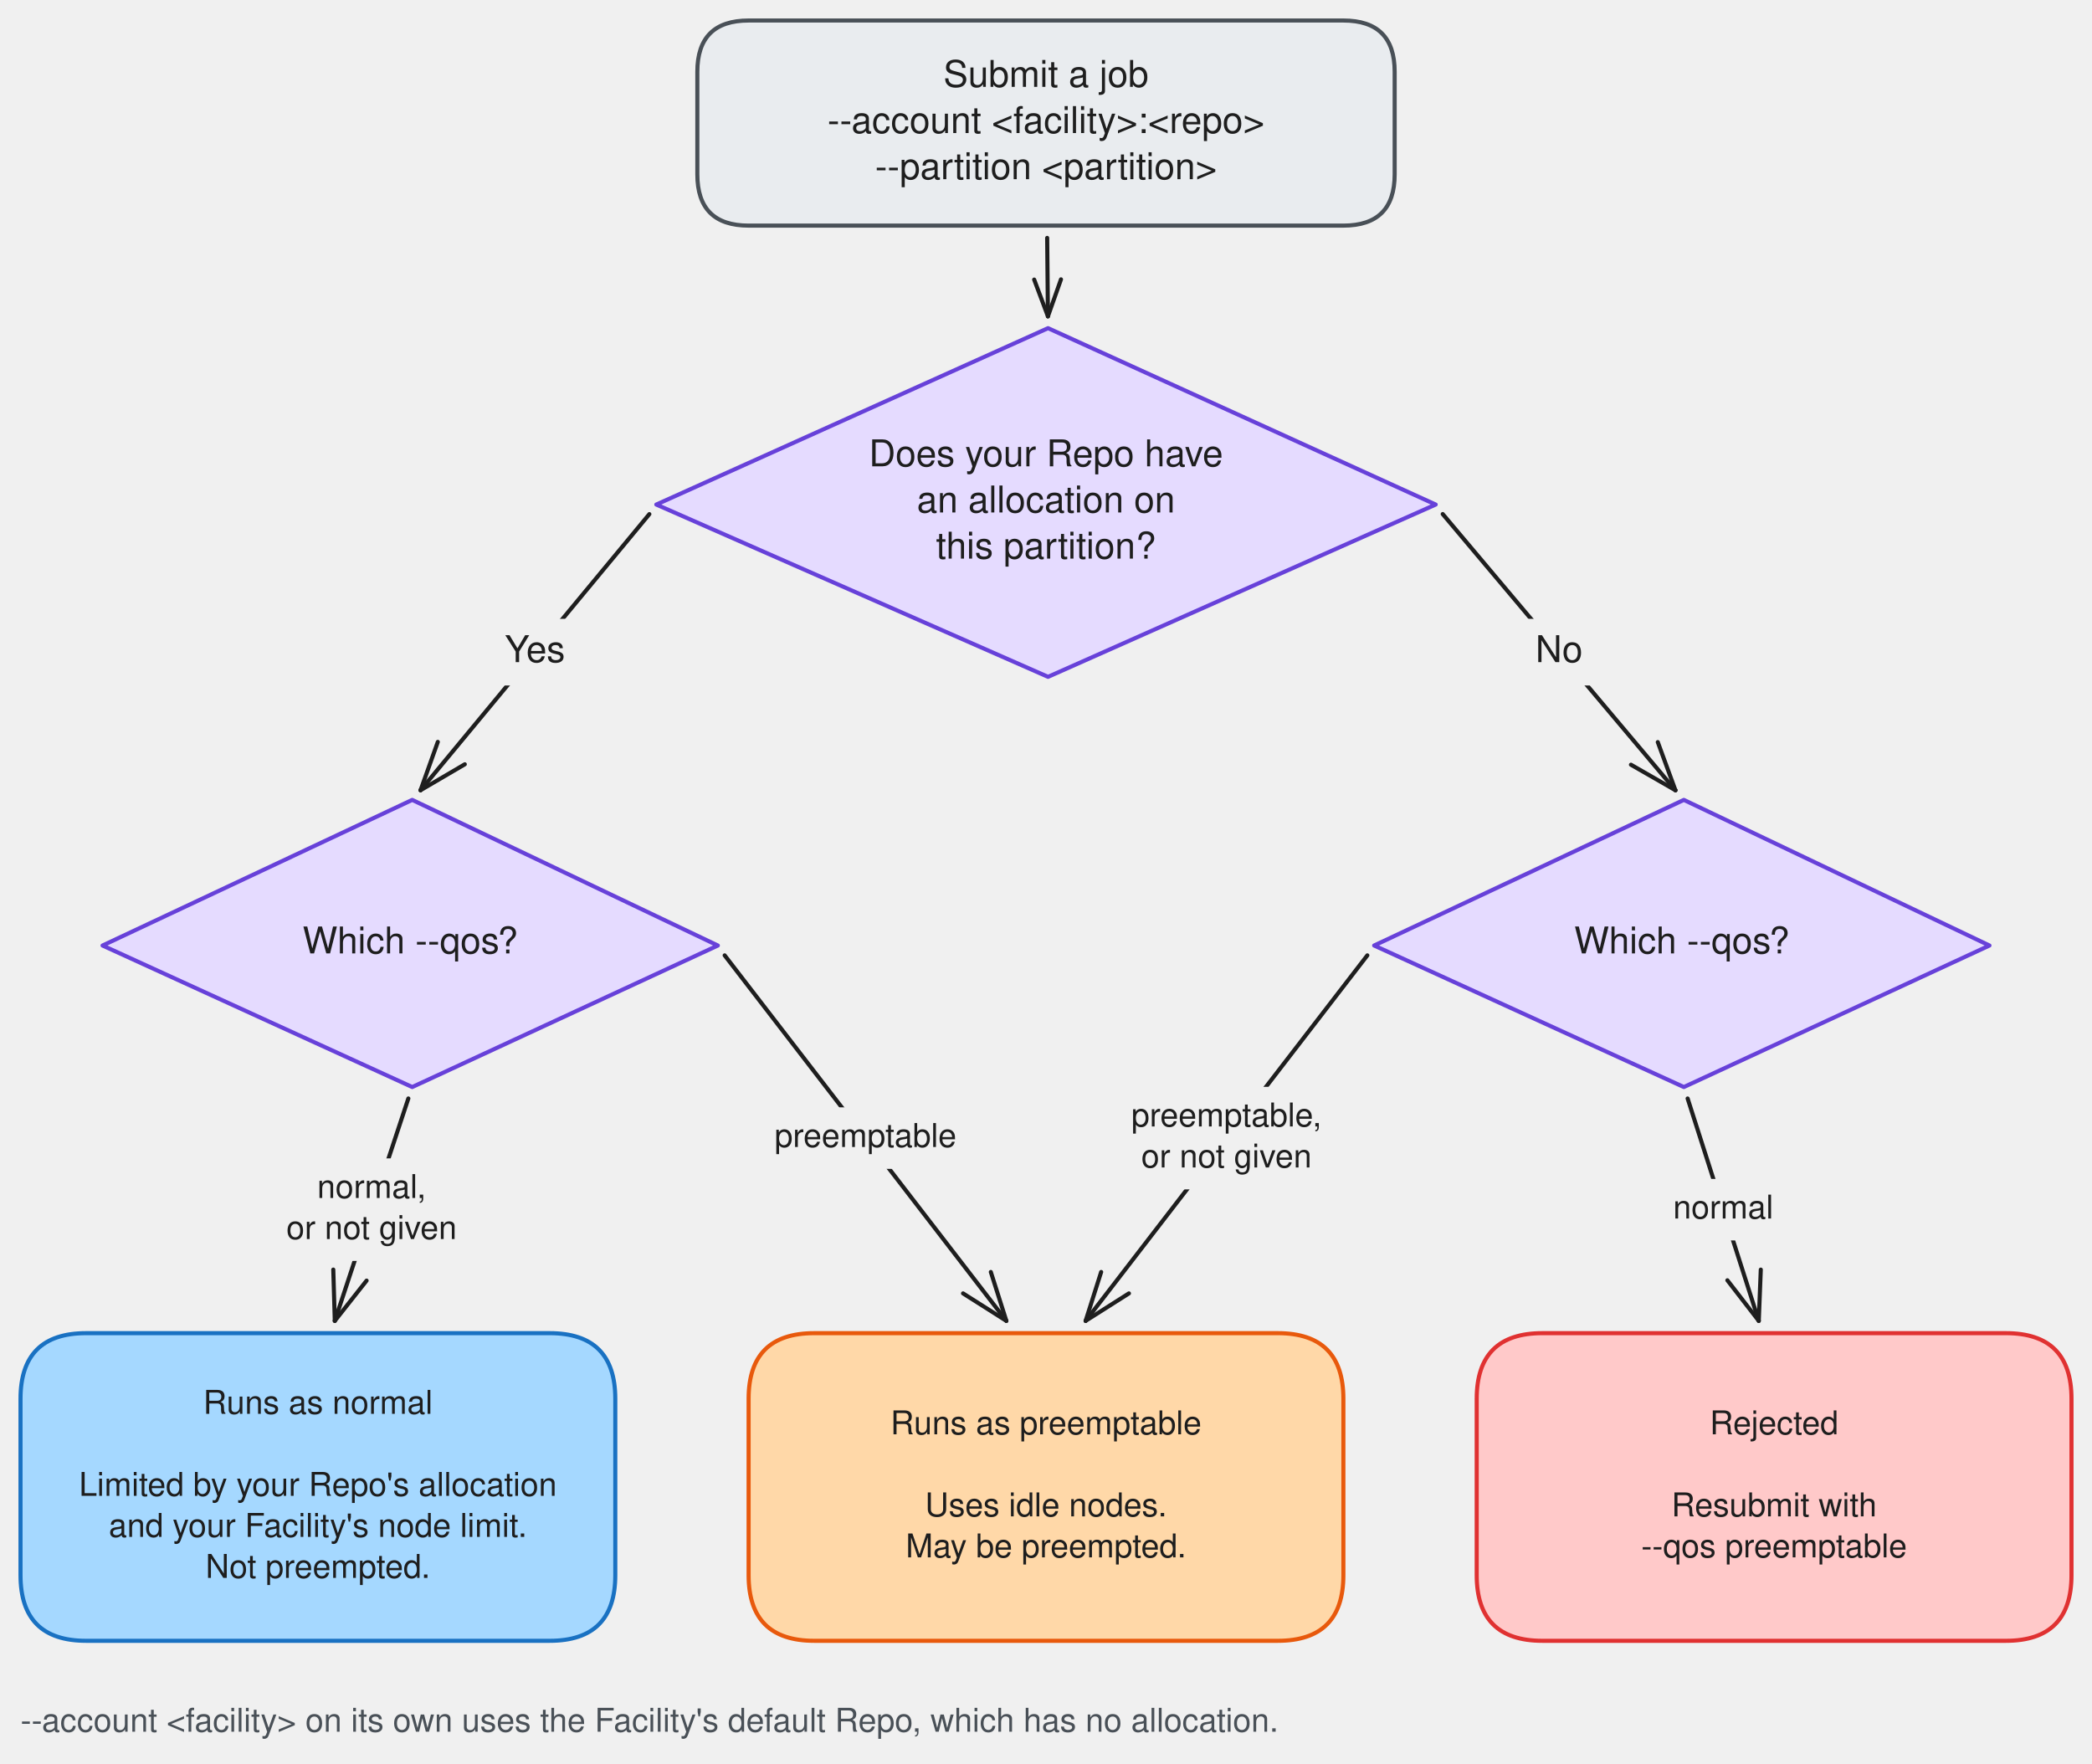
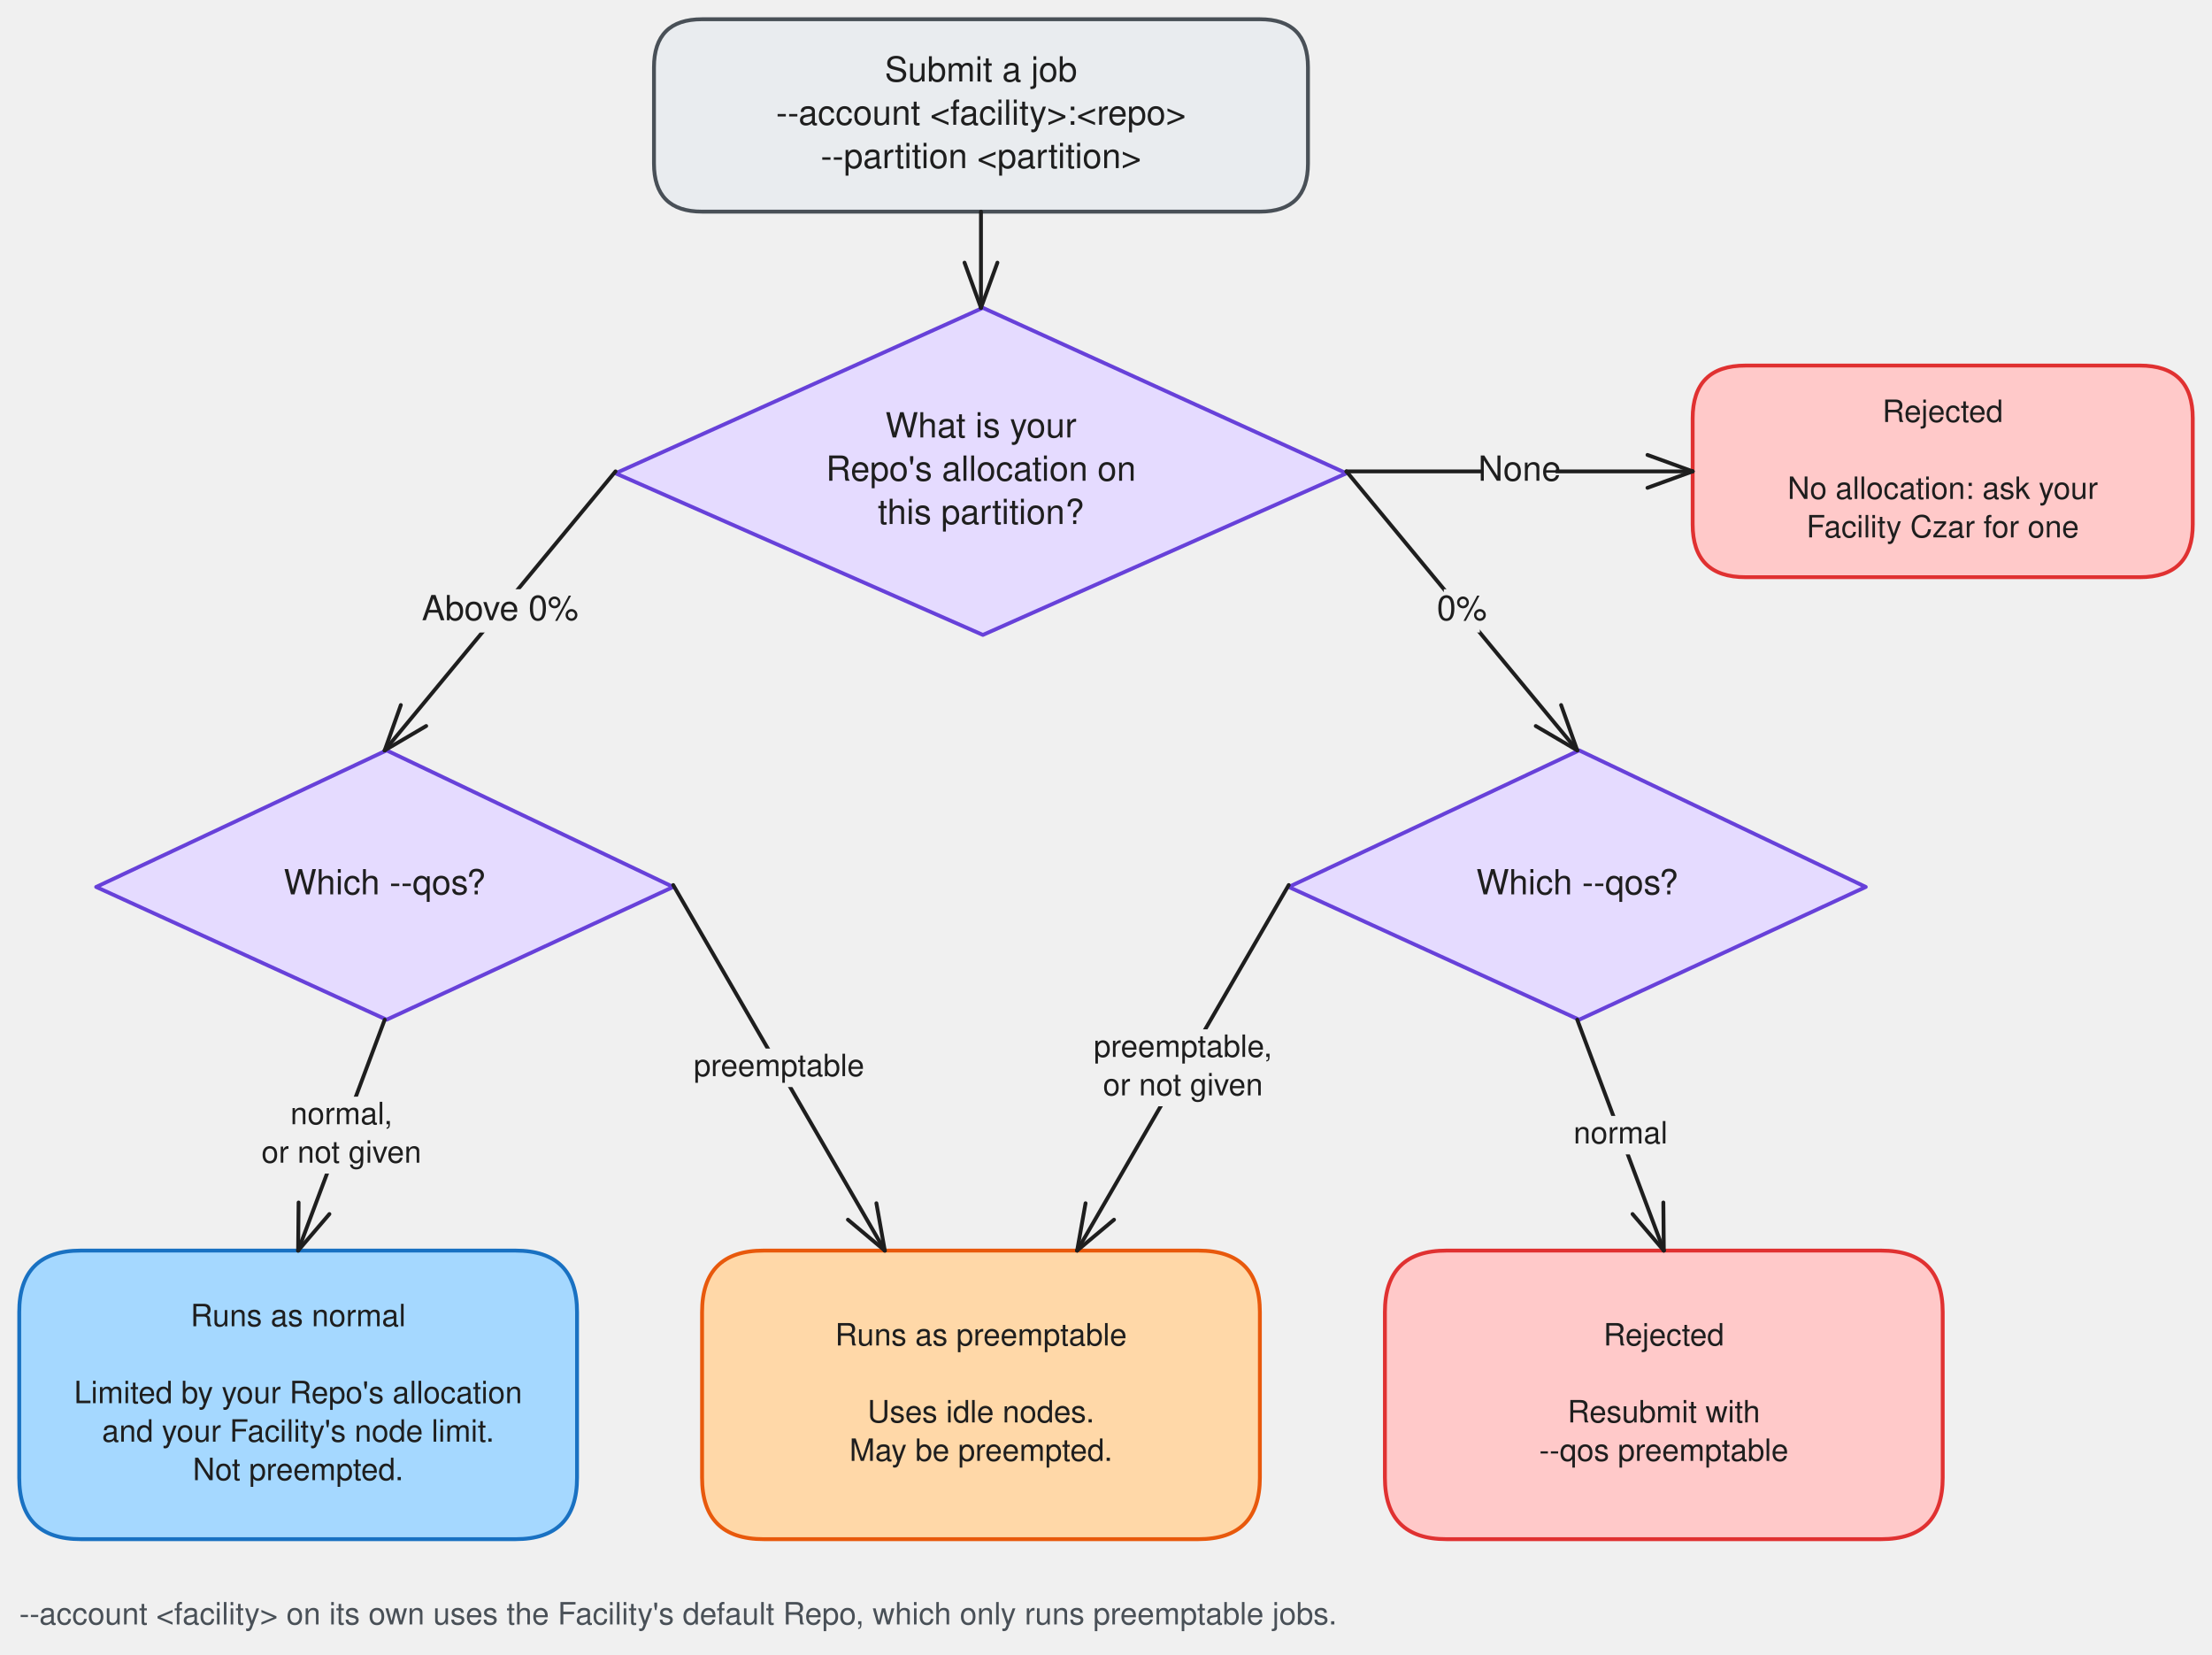
- <svg xmlns="http://www.w3.org/2000/svg" version="1.1" viewBox="0 0 1020 860" width="1020" height="860" class="excalidraw-svg">
+ <svg xmlns="http://www.w3.org/2000/svg" version="1.1" viewBox="0 0 1150 860" width="2300" height="1720">
  <defs>
    <style class="style-fonts">
      </style>
  </defs>
  <g stroke-linecap="round" transform="translate(340 10) rotate(0 170 50)">
    <path d="M25 0 C115.3 0, 205.59 0, 315 0 C331.67 0, 340 8.33, 340 25 C340 40.2, 340 55.4, 340 75 C340 91.67, 331.67 100, 315 100 C254.02 100, 193.04 100, 25 100 C8.33 100, 0 91.67, 0 75 C0 61.81, 0 48.61, 0 25 C0 8.33, 8.33 0, 25 0" stroke="none" stroke-width="0" fill="#e9ecef" />
    <path d="M25 0 C90.23 0, 155.46 0, 315 0 M25 0 C97.55 0, 170.1 0, 315 0 M315 0 C331.67 0, 340 8.33, 340 25 M315 0 C331.67 0, 340 8.33, 340 25 M340 25 C340 36.61, 340 48.22, 340 75 M340 25 C340 39.64, 340 54.27, 340 75 M340 75 C340 91.67, 331.67 100, 315 100 M340 75 C340 91.67, 331.67 100, 315 100 M315 100 C222.32 100, 129.64 100, 25 100 M315 100 C236.77 100, 158.54 100, 25 100 M25 100 C8.33 100, 0 91.67, 0 75 M25 100 C8.33 100, 0 91.67, 0 75 M0 75 C0 62.97, 0 50.94, 0 25 M0 75 C0 61.42, 0 47.84, 0 25 M0 25 C0 8.33, 8.33 0, 25 0 M0 25 C0 8.33, 8.33 0, 25 0" stroke="#495057" stroke-width="2" fill="none" />
  </g>
-   <g transform="translate(403.4414 26.25) rotate(0 106.5586 33.75)">
-     <text x="106.559" y="16.11" font-family="Helvetica, sans-serif, Segoe UI Emoji" font-size="18px" fill="#1e1e1e" text-anchor="middle" style="white-space: pre;" direction="ltr" dominant-baseline="alphabetic">Submit a job</text>
-     <text x="106.559" y="38.61" font-family="Helvetica, sans-serif, Segoe UI Emoji" font-size="18px" fill="#1e1e1e" text-anchor="middle" style="white-space: pre;" direction="ltr" dominant-baseline="alphabetic">--account &lt;facility&gt;:&lt;repo&gt;</text>
-     <text x="106.559" y="61.11" font-family="Helvetica, sans-serif, Segoe UI Emoji" font-size="18px" fill="#1e1e1e" text-anchor="middle" style="white-space: pre;" direction="ltr" dominant-baseline="alphabetic">--partition &lt;partition&gt;</text>
+   <g transform="translate(383.64 26.25) rotate(0 126.36 33.75)">
+     <text x="126.36" y="16.11" font-family="Helvetica, Segoe UI Emoji" font-size="18px" fill="#1e1e1e" text-anchor="middle" style="white-space: pre;" direction="ltr" dominant-baseline="alphabetic">Submit a job</text>
+     <text x="126.36" y="38.61" font-family="Helvetica, Segoe UI Emoji" font-size="18px" fill="#1e1e1e" text-anchor="middle" style="white-space: pre;" direction="ltr" dominant-baseline="alphabetic">--account &lt;facility&gt;:&lt;repo&gt;</text>
+     <text x="126.36" y="61.11" font-family="Helvetica, Segoe UI Emoji" font-size="18px" fill="#1e1e1e" text-anchor="middle" style="white-space: pre;" direction="ltr" dominant-baseline="alphabetic">--partition &lt;partition&gt;</text>
  </g>
  <g stroke-linecap="round" transform="translate(320 160) rotate(0 190 85)">
    <path d="M191 0 L380 86 L191 170 L0 86" stroke="none" stroke-width="0" fill="#e5dbff" fill-rule="evenodd" />
    <path d="M191 0 C236.8 20.84, 282.6 41.68, 380 86 M191 0 C244.23 24.22, 297.46 48.44, 380 86 M380 86 C339.98 103.79, 299.97 121.57, 191 170 M380 86 C309.28 117.43, 238.57 148.86, 191 170 M191 170 C138.22 146.79, 85.44 123.58, 0 86 M191 170 C120.67 139.07, 50.33 108.14, 0 86 M0 86 C44.11 66.14, 88.22 46.28, 191 0 M0 86 C76.08 51.75, 152.15 17.49, 191 0" stroke="#6741d9" stroke-width="2" fill="none" />
  </g>
-   <g transform="translate(422.9487 211.25) rotate(0 87.05127 33.75)">
-     <text x="87.051" y="16.11" font-family="Helvetica, sans-serif, Segoe UI Emoji" font-size="18px" fill="#1e1e1e" text-anchor="middle" style="white-space: pre;" direction="ltr" dominant-baseline="alphabetic">Does your Repo have</text>
-     <text x="87.051" y="38.61" font-family="Helvetica, sans-serif, Segoe UI Emoji" font-size="18px" fill="#1e1e1e" text-anchor="middle" style="white-space: pre;" direction="ltr" dominant-baseline="alphabetic">an allocation on</text>
-     <text x="87.051" y="61.11" font-family="Helvetica, sans-serif, Segoe UI Emoji" font-size="18px" fill="#1e1e1e" text-anchor="middle" style="white-space: pre;" direction="ltr" dominant-baseline="alphabetic">this partition?</text>
+   <g transform="translate(416.4 211.25) rotate(0 93.6 33.75)">
+     <text x="93.6" y="16.11" font-family="Helvetica, Segoe UI Emoji" font-size="18px" fill="#1e1e1e" text-anchor="middle" style="white-space: pre;" direction="ltr" dominant-baseline="alphabetic">What is your</text>
+     <text x="93.6" y="38.61" font-family="Helvetica, Segoe UI Emoji" font-size="18px" fill="#1e1e1e" text-anchor="middle" style="white-space: pre;" direction="ltr" dominant-baseline="alphabetic">Repo's allocation on</text>
+     <text x="93.6" y="61.11" font-family="Helvetica, Segoe UI Emoji" font-size="18px" fill="#1e1e1e" text-anchor="middle" style="white-space: pre;" direction="ltr" dominant-baseline="alphabetic">this partition?</text>
  </g>
  <g stroke-linecap="round">
-     <g transform="translate(510.5738 116) rotate(0 0.1842118 19.10761)">
-       <path d="M0 0 C0.09 8.99, 0.17 17.99, 0.37 38.22 M0 0 C0.12 12.73, 0.25 25.46, 0.37 38.22" stroke="#1e1e1e" stroke-width="2" fill="none" />
-     </g>
-     <g transform="translate(510.5738 116) rotate(0 0.1842118 19.10761)">
-       <path d="M-6.34 20.32 C-4.76 24.53, -3.18 28.75, 0.37 38.22 M-6.34 20.32 C-4.11 26.28, -1.87 32.24, 0.37 38.22" stroke="#1e1e1e" stroke-width="2" fill="none" />
-     </g>
-     <g transform="translate(510.5738 116) rotate(0 0.1842118 19.10761)">
-       <path d="M6.73 20.2 C5.23 24.44, 3.74 28.68, 0.37 38.22 M6.73 20.2 C4.61 26.2, 2.49 32.2, 0.37 38.22" stroke="#1e1e1e" stroke-width="2" fill="none" />
+     <g transform="translate(510 110) rotate(0 0 25)">
+       <path d="M0 0 C0 11.77, 0 23.54, 0 50 M0 0 C0 16.65, 0 33.31, 0 50" stroke="#1e1e1e" stroke-width="2" fill="none" />
+     </g>
+     <g transform="translate(510 110) rotate(0 0 25)">
+       <path d="M-8.55 26.51 C-6.54 32.04, -4.53 37.57, 0 50 M-8.55 26.51 C-5.7 34.33, -2.85 42.16, 0 50" stroke="#1e1e1e" stroke-width="2" fill="none" />
+     </g>
+     <g transform="translate(510 110) rotate(0 0 25)">
+       <path d="M8.55 26.51 C6.54 32.04, 4.53 37.57, 0 50 M8.55 26.51 C5.7 34.33, 2.85 42.16, 0 50" stroke="#1e1e1e" stroke-width="2" fill="none" />
    </g>
  </g>
  <mask />
  <g stroke-linecap="round" transform="translate(50 390) rotate(0 150 70)">
    <path d="M151 0 L300 71 L151 140 L0 71" stroke="none" stroke-width="0" fill="#e5dbff" fill-rule="evenodd" />
    <path d="M151 0 C201.17 23.9, 251.33 47.81, 300 71 M151 0 C184.14 15.79, 217.29 31.59, 300 71 M300 71 C241.46 98.11, 182.91 125.22, 151 140 M300 71 C264.86 87.27, 229.71 103.55, 151 140 M151 140 C101.99 117.6, 52.98 95.21, 0 71 M151 140 C92.29 113.17, 33.59 86.35, 0 71 M0 71 C40.44 51.98, 80.89 32.97, 151 0 M0 71 C56.64 44.37, 113.28 17.74, 151 0" stroke="#6741d9" stroke-width="2" fill="none" />
  </g>
-   <g transform="translate(146.9844 448.75) rotate(0 53.01562 11.25)">
-     <text x="53.016" y="16.11" font-family="Helvetica, sans-serif, Segoe UI Emoji" font-size="18px" fill="#1e1e1e" text-anchor="middle" style="white-space: pre;" direction="ltr" dominant-baseline="alphabetic">Which --qos?</text>
+   <g transform="translate(143.84 448.75) rotate(0 56.16 11.25)">
+     <text x="56.16" y="16.11" font-family="Helvetica, Segoe UI Emoji" font-size="18px" fill="#1e1e1e" text-anchor="middle" style="white-space: pre;" direction="ltr" dominant-baseline="alphabetic">Which --qos?</text>
  </g>
  <g stroke-linecap="round" transform="translate(670 390) rotate(0 150 70)">
    <path d="M151 0 L300 71 L151 140 L0 71" stroke="none" stroke-width="0" fill="#e5dbff" fill-rule="evenodd" />
    <path d="M151 0 C205.7 26.07, 260.4 52.13, 300 71 M151 0 C200.12 23.41, 249.24 46.81, 300 71 M300 71 C260.34 89.37, 220.68 107.73, 151 140 M300 71 C251.54 93.44, 203.09 115.88, 151 140 M151 140 C102.15 117.68, 53.3 95.35, 0 71 M151 140 C106.33 119.59, 61.66 99.18, 0 71 M0 71 C52.74 46.2, 105.49 21.4, 151 0 M0 71 C41.22 51.62, 82.45 32.23, 151 0" stroke="#6741d9" stroke-width="2" fill="none" />
  </g>
-   <g transform="translate(766.9844 448.75) rotate(0 53.01562 11.25)">
-     <text x="53.016" y="16.11" font-family="Helvetica, sans-serif, Segoe UI Emoji" font-size="18px" fill="#1e1e1e" text-anchor="middle" style="white-space: pre;" direction="ltr" dominant-baseline="alphabetic">Which --qos?</text>
+   <g transform="translate(763.84 448.75) rotate(0 56.16 11.25)">
+     <text x="56.16" y="16.11" font-family="Helvetica, Segoe UI Emoji" font-size="18px" fill="#1e1e1e" text-anchor="middle" style="white-space: pre;" direction="ltr" dominant-baseline="alphabetic">Which --qos?</text>
  </g>
  <g mask="url(#mask-e10)" stroke-linecap="round">
-     <g transform="translate(316.6033 250.6693) rotate(0 -55.77429 67.30352)">
-       <path d="M0 0 C-34.35 41.45, -68.69 82.89, -111.55 134.61 M0 0 C-35.41 42.73, -70.83 85.47, -111.55 134.61" stroke="#1e1e1e" stroke-width="2" fill="none" />
-     </g>
-     <g transform="translate(316.6033 250.6693) rotate(0 -55.77429 67.30352)">
-       <path d="M-103.14 111.06 C-105.73 118.31, -108.32 125.56, -111.55 134.61 M-103.14 111.06 C-105.81 118.54, -108.48 126.01, -111.55 134.61" stroke="#1e1e1e" stroke-width="2" fill="none" />
-     </g>
-     <g transform="translate(316.6033 250.6693) rotate(0 -55.77429 67.30352)">
-       <path d="M-89.98 121.97 C-96.62 125.86, -103.26 129.75, -111.55 134.61 M-89.98 121.97 C-96.82 125.98, -103.67 130, -111.55 134.61" stroke="#1e1e1e" stroke-width="2" fill="none" />
-     </g>
-   </g>
-   <mask id="mask-e10" maskUnits="userSpaceOnUse" x="0" y="0" width="528.152" height="485.276">
-     <rect x="0" y="0" fill="#fff" width="528.152" height="485.276" />
-     <rect x="241.147" y="301.723" fill="#000" width="39.364" height="32.5" opacity="1" />
-   </mask>
-   <g transform="translate(246.1469 306.7228) rotate(0 14.68213 11.25)">
-     <text x="14.682" y="16.11" font-family="Helvetica, sans-serif, Segoe UI Emoji" font-size="18px" fill="#1e1e1e" text-anchor="middle" style="white-space: pre;" direction="ltr" dominant-baseline="alphabetic">Yes</text>
+     <g transform="translate(320 245) rotate(0 -60 72.5)">
+       <path d="M0 0 C-36.95 44.65, -73.9 89.3, -120 145 M0 0 C-38.1 46.03, -76.19 92.07, -120 145" stroke="#1e1e1e" stroke-width="2" fill="none" />
+     </g>
+     <g transform="translate(320 245) rotate(0 -60 72.5)">
+       <path d="M-111.61 121.45 C-114.19 128.7, -116.78 135.95, -120 145 M-111.61 121.45 C-114.27 128.93, -116.94 136.4, -120 145" stroke="#1e1e1e" stroke-width="2" fill="none" />
+     </g>
+     <g transform="translate(320 245) rotate(0 -60 72.5)">
+       <path d="M-98.43 132.35 C-105.08 136.25, -111.72 140.14, -120 145 M-98.43 132.35 C-105.28 136.37, -112.13 140.38, -120 145" stroke="#1e1e1e" stroke-width="2" fill="none" />
+     </g>
+   </g>
+   <mask id="mask-e10">
+     <rect x="0" y="0" fill="#fff" width="540" height="490" />
+     <rect x="222.56" y="306.25" fill="#000" width="74.88" height="22.5" opacity="1" />
+   </mask>
+   <g transform="translate(222.56 306.25) rotate(0 37.44 11.25)">
+     <text x="37.44" y="16.11" font-family="Helvetica, Segoe UI Emoji" font-size="18px" fill="#1e1e1e" text-anchor="middle" style="white-space: pre;" direction="ltr" dominant-baseline="alphabetic">Above 0%</text>
  </g>
  <g mask="url(#mask-e12)" stroke-linecap="round">
-     <g transform="translate(703.4322 250.6378) rotate(0 56.72979 67.33189)">
-       <path d="M0 0 C23.59 27.99, 47.17 55.99, 113.46 134.66 M0 0 C43.82 52.01, 87.64 104.02, 113.46 134.66" stroke="#1e1e1e" stroke-width="2" fill="none" />
-     </g>
-     <g transform="translate(703.4322 250.6378) rotate(0 56.72979 67.33189)">
-       <path d="M91.78 122.21 C96.29 124.8, 100.8 127.39, 113.46 134.66 M91.78 122.21 C100.16 127.02, 108.53 131.83, 113.46 134.66" stroke="#1e1e1e" stroke-width="2" fill="none" />
-     </g>
-     <g transform="translate(703.4322 250.6378) rotate(0 56.72979 67.33189)">
-       <path d="M104.86 111.19 C106.65 116.07, 108.44 120.95, 113.46 134.66 M104.86 111.19 C108.18 120.25, 111.5 129.32, 113.46 134.66" stroke="#1e1e1e" stroke-width="2" fill="none" />
-     </g>
-   </g>
-   <mask id="mask-e12" maskUnits="userSpaceOnUse" x="0" y="0" width="916.892" height="485.302">
-     <rect x="0" y="0" fill="#fff" width="916.892" height="485.302" />
-     <rect x="743.657" y="301.72" fill="#000" width="33.01" height="32.5" opacity="1" />
-   </mask>
-   <g transform="translate(748.6571 306.7196) rotate(0 11.50488 11.25)">
-     <text x="11.505" y="16.11" font-family="Helvetica, sans-serif, Segoe UI Emoji" font-size="18px" fill="#1e1e1e" text-anchor="middle" style="white-space: pre;" direction="ltr" dominant-baseline="alphabetic">No</text>
+     <g transform="translate(700 245) rotate(0 60 72.5)">
+       <path d="M0 0 C24.95 30.14, 49.89 60.28, 120 145 M0 0 C46.34 56, 92.69 112, 120 145" stroke="#1e1e1e" stroke-width="2" fill="none" />
+     </g>
+     <g transform="translate(700 245) rotate(0 60 72.5)">
+       <path d="M98.43 132.35 C102.92 134.98, 107.4 137.61, 120 145 M98.43 132.35 C106.76 137.24, 115.09 142.12, 120 145" stroke="#1e1e1e" stroke-width="2" fill="none" />
+     </g>
+     <g transform="translate(700 245) rotate(0 60 72.5)">
+       <path d="M111.61 121.45 C113.35 126.35, 115.1 131.24, 120 145 M111.61 121.45 C114.85 130.55, 118.09 139.64, 120 145" stroke="#1e1e1e" stroke-width="2" fill="none" />
+     </g>
+   </g>
+   <mask id="mask-e12">
+     <rect x="0" y="0" fill="#fff" width="920" height="490" />
+     <rect x="750.64" y="306.25" fill="#000" width="18.72" height="22.5" opacity="1" />
+   </mask>
+   <g transform="translate(750.64 306.25) rotate(0 9.36 11.25)">
+     <text x="9.36" y="16.11" font-family="Helvetica, Segoe UI Emoji" font-size="18px" fill="#1e1e1e" text-anchor="middle" style="white-space: pre;" direction="ltr" dominant-baseline="alphabetic">0%</text>
+   </g>
+   <g stroke-linecap="round" transform="translate(880 190) rotate(0 130 55)">
+     <path d="M27.5 0 C78.63 0, 129.76 0, 232.5 0 C250.83 0, 260 9.17, 260 27.5 C260 41.26, 260 55.02, 260 82.5 C260 100.83, 250.83 110, 232.5 110 C167.11 110, 101.72 110, 27.5 110 C9.17 110, 0 100.83, 0 82.5 C0 62.98, 0 43.46, 0 27.5 C0 9.17, 9.17 0, 27.5 0" stroke="none" stroke-width="0" fill="#ffc9c9" />
+     <path d="M27.5 0 C102.17 0, 176.84 0, 232.5 0 M27.5 0 C78.83 0, 130.16 0, 232.5 0 M232.5 0 C250.83 0, 260 9.17, 260 27.5 M232.5 0 C250.83 0, 260 9.17, 260 27.5 M260 27.5 C260 47.56, 260 67.62, 260 82.5 M260 27.5 C260 45.52, 260 63.54, 260 82.5 M260 82.5 C260 100.83, 250.83 110, 232.5 110 M260 82.5 C260 100.83, 250.83 110, 232.5 110 M232.5 110 C157.35 110, 82.19 110, 27.5 110 M232.5 110 C184.54 110, 136.58 110, 27.5 110 M27.5 110 C9.17 110, 0 100.83, 0 82.5 M27.5 110 C9.17 110, 0 100.83, 0 82.5 M0 82.5 C0 70.42, 0 58.33, 0 27.5 M0 82.5 C0 69.2, 0 55.91, 0 27.5 M0 27.5 C0 9.17, 9.17 0, 27.5 0 M0 27.5 C0 9.17, 9.17 0, 27.5 0" stroke="#e03131" stroke-width="2" fill="none" />
+   </g>
+   <g transform="translate(914.32 205) rotate(0 95.68 40)">
+     <text x="95.68" y="14.32" font-family="Helvetica, Segoe UI Emoji" font-size="16px" fill="#1e1e1e" text-anchor="middle" style="white-space: pre;" direction="ltr" dominant-baseline="alphabetic">Rejected</text>
+     <text x="95.68" y="34.32" font-family="Helvetica, Segoe UI Emoji" font-size="16px" fill="#1e1e1e" text-anchor="middle" style="white-space: pre;" direction="ltr" dominant-baseline="alphabetic" />
+     <text x="95.68" y="54.32" font-family="Helvetica, Segoe UI Emoji" font-size="16px" fill="#1e1e1e" text-anchor="middle" style="white-space: pre;" direction="ltr" dominant-baseline="alphabetic">No allocation: ask your</text>
+     <text x="95.68" y="74.32" font-family="Helvetica, Segoe UI Emoji" font-size="16px" fill="#1e1e1e" text-anchor="middle" style="white-space: pre;" direction="ltr" dominant-baseline="alphabetic">Facility Czar for one</text>
+   </g>
+   <g mask="url(#mask-e16)" stroke-linecap="round">
+     <g transform="translate(700 245) rotate(0 90 0)">
+       <path d="M0 0 C69.91 0, 139.83 0, 180 0 M0 0 C47.55 0, 95.1 0, 180 0" stroke="#1e1e1e" stroke-width="2" fill="none" />
+     </g>
+     <g transform="translate(700 245) rotate(0 90 0)">
+       <path d="M156.51 8.55 C165.63 5.23, 174.76 1.91, 180 0 M156.51 8.55 C162.71 6.29, 168.92 4.03, 180 0" stroke="#1e1e1e" stroke-width="2" fill="none" />
+     </g>
+     <g transform="translate(700 245) rotate(0 90 0)">
+       <path d="M156.51 -8.55 C165.63 -5.23, 174.76 -1.91, 180 0 M156.51 -8.55 C162.71 -6.29, 168.92 -4.03, 180 0" stroke="#1e1e1e" stroke-width="2" fill="none" />
+     </g>
+   </g>
+   <mask id="mask-e16">
+     <rect x="0" y="0" fill="#fff" width="980" height="345" />
+     <rect x="771.28" y="233.75" fill="#000" width="37.44" height="22.5" opacity="1" />
+   </mask>
+   <g transform="translate(771.28 233.75) rotate(0 18.72 11.25)">
+     <text x="18.72" y="16.11" font-family="Helvetica, Segoe UI Emoji" font-size="18px" fill="#1e1e1e" text-anchor="middle" style="white-space: pre;" direction="ltr" dominant-baseline="alphabetic">None</text>
  </g>
  <g stroke-linecap="round" transform="translate(10 650) rotate(0 145 75)">
-     <path d="M32 0 C88.37 0, 144.74 0, 258 0 C279.33 0, 290 10.67, 290 32 C290 53.52, 290 75.03, 290 118 C290 139.33, 279.33 150, 258 150 C185.91 150, 113.82 150, 32 150 C10.67 150, 0 139.33, 0 118 C0 87.48, 0 56.95, 0 32 C0 10.67, 10.67 0, 32 0" stroke="none" stroke-width="0" fill="#a5d8ff" />
-     <path d="M32 0 C114.32 0, 196.63 0, 258 0 M32 0 C88.59 0, 145.17 0, 258 0 M258 0 C279.33 0, 290 10.67, 290 32 M258 0 C279.33 0, 290 10.67, 290 32 M290 32 C290 63.37, 290 94.74, 290 118 M290 32 C290 60.18, 290 88.36, 290 118 M290 118 C290 139.33, 279.33 150, 258 150 M290 118 C290 139.33, 279.33 150, 258 150 M258 150 C175.15 150, 92.29 150, 32 150 M258 150 C205.13 150, 152.26 150, 32 150 M32 150 C10.67 150, 0 139.33, 0 118 M32 150 C10.67 150, 0 139.33, 0 118 M0 118 C0 99.11, 0 80.21, 0 32 M0 118 C0 97.21, 0 76.42, 0 32 M0 32 C0 10.67, 10.67 0, 32 0 M0 32 C0 10.67, 10.67 0, 32 0" stroke="#1971c2" stroke-width="2" fill="none" />
-   </g>
-   <g transform="translate(37.85547 675) rotate(0 117.1445 50)">
-     <text x="117.145" y="14.32" font-family="Helvetica, sans-serif, Segoe UI Emoji" font-size="16px" fill="#1e1e1e" text-anchor="middle" style="white-space: pre;" direction="ltr" dominant-baseline="alphabetic">Runs as normal</text>
-     <text x="117.145" y="34.32" font-family="Helvetica, sans-serif, Segoe UI Emoji" font-size="16px" fill="#1e1e1e" text-anchor="middle" style="white-space: pre;" direction="ltr" dominant-baseline="alphabetic" />
-     <text x="117.145" y="54.32" font-family="Helvetica, sans-serif, Segoe UI Emoji" font-size="16px" fill="#1e1e1e" text-anchor="middle" style="white-space: pre;" direction="ltr" dominant-baseline="alphabetic">Limited by your Repo's allocation</text>
-     <text x="117.145" y="74.32" font-family="Helvetica, sans-serif, Segoe UI Emoji" font-size="16px" fill="#1e1e1e" text-anchor="middle" style="white-space: pre;" direction="ltr" dominant-baseline="alphabetic">and your Facility's node limit.</text>
-     <text x="117.145" y="94.32" font-family="Helvetica, sans-serif, Segoe UI Emoji" font-size="16px" fill="#1e1e1e" text-anchor="middle" style="white-space: pre;" direction="ltr" dominant-baseline="alphabetic">Not preempted.</text>
+     <path d="M32 0 C101.82 0, 171.64 0, 258 0 C279.33 0, 290 10.67, 290 32 C290 51.01, 290 70.03, 290 118 C290 139.33, 279.33 150, 258 150 C207.94 150, 157.89 150, 32 150 C10.67 150, 0 139.33, 0 118 C0 91.03, 0 64.06, 0 32 C0 10.67, 10.67 0, 32 0" stroke="none" stroke-width="0" fill="#a5d8ff" />
+     <path d="M32 0 C94.07 0, 156.13 0, 258 0 M32 0 C89.91 0, 147.83 0, 258 0 M258 0 C279.33 0, 290 10.67, 290 32 M258 0 C279.33 0, 290 10.67, 290 32 M290 32 C290 64.61, 290 97.22, 290 118 M290 32 C290 55.77, 290 79.54, 290 118 M290 118 C290 139.33, 279.33 150, 258 150 M290 118 C290 139.33, 279.33 150, 258 150 M258 150 C199.58 150, 141.15 150, 32 150 M258 150 C209.86 150, 161.72 150, 32 150 M32 150 C10.67 150, 0 139.33, 0 118 M32 150 C10.67 150, 0 139.33, 0 118 M0 118 C0 85.08, 0 52.16, 0 32 M0 118 C0 95.67, 0 73.34, 0 32 M0 32 C0 10.67, 10.67 0, 32 0 M0 32 C0 10.67, 10.67 0, 32 0" stroke="#1971c2" stroke-width="2" fill="none" />
+   </g>
+   <g transform="translate(17.72 675) rotate(0 137.28 50)">
+     <text x="137.28" y="14.32" font-family="Helvetica, Segoe UI Emoji" font-size="16px" fill="#1e1e1e" text-anchor="middle" style="white-space: pre;" direction="ltr" dominant-baseline="alphabetic">Runs as normal</text>
+     <text x="137.28" y="34.32" font-family="Helvetica, Segoe UI Emoji" font-size="16px" fill="#1e1e1e" text-anchor="middle" style="white-space: pre;" direction="ltr" dominant-baseline="alphabetic" />
+     <text x="137.28" y="54.32" font-family="Helvetica, Segoe UI Emoji" font-size="16px" fill="#1e1e1e" text-anchor="middle" style="white-space: pre;" direction="ltr" dominant-baseline="alphabetic">Limited by your Repo's allocation</text>
+     <text x="137.28" y="74.32" font-family="Helvetica, Segoe UI Emoji" font-size="16px" fill="#1e1e1e" text-anchor="middle" style="white-space: pre;" direction="ltr" dominant-baseline="alphabetic">and your Facility's node limit.</text>
+     <text x="137.28" y="94.32" font-family="Helvetica, Segoe UI Emoji" font-size="16px" fill="#1e1e1e" text-anchor="middle" style="white-space: pre;" direction="ltr" dominant-baseline="alphabetic">Not preempted.</text>
  </g>
  <g stroke-linecap="round" transform="translate(365 650) rotate(0 145 75)">
-     <path d="M32 0 C112.09 0, 192.18 0, 258 0 C279.33 0, 290 10.67, 290 32 C290 64.86, 290 97.72, 290 118 C290 139.33, 279.33 150, 258 150 C172.66 150, 87.32 150, 32 150 C10.67 150, 0 139.33, 0 118 C0 92.52, 0 67.05, 0 32 C0 10.67, 10.67 0, 32 0" stroke="none" stroke-width="0" fill="#ffd8a8" />
-     <path d="M32 0 C119.78 0, 207.56 0, 258 0 M32 0 C91.7 0, 151.41 0, 258 0 M258 0 C279.33 0, 290 10.67, 290 32 M258 0 C279.33 0, 290 10.67, 290 32 M290 32 C290 61.46, 290 90.92, 290 118 M290 32 C290 53.81, 290 75.62, 290 118 M290 118 C290 139.33, 279.33 150, 258 150 M290 118 C290 139.33, 279.33 150, 258 150 M258 150 C179.83 150, 101.65 150, 32 150 M258 150 C207.43 150, 156.87 150, 32 150 M32 150 C10.67 150, 0 139.33, 0 118 M32 150 C10.67 150, 0 139.33, 0 118 M0 118 C0 98.56, 0 79.12, 0 32 M0 118 C0 99.29, 0 80.57, 0 32 M0 32 C0 10.67, 10.67 0, 32 0 M0 32 C0 10.67, 10.67 0, 32 0" stroke="#e8590c" stroke-width="2" fill="none" />
-   </g>
-   <g transform="translate(433.957 685) rotate(0 76.04297 40)">
-     <text x="76.043" y="14.32" font-family="Helvetica, sans-serif, Segoe UI Emoji" font-size="16px" fill="#1e1e1e" text-anchor="middle" style="white-space: pre;" direction="ltr" dominant-baseline="alphabetic">Runs as preemptable</text>
-     <text x="76.043" y="34.32" font-family="Helvetica, sans-serif, Segoe UI Emoji" font-size="16px" fill="#1e1e1e" text-anchor="middle" style="white-space: pre;" direction="ltr" dominant-baseline="alphabetic" />
-     <text x="76.043" y="54.32" font-family="Helvetica, sans-serif, Segoe UI Emoji" font-size="16px" fill="#1e1e1e" text-anchor="middle" style="white-space: pre;" direction="ltr" dominant-baseline="alphabetic">Uses idle nodes.</text>
-     <text x="76.043" y="74.32" font-family="Helvetica, sans-serif, Segoe UI Emoji" font-size="16px" fill="#1e1e1e" text-anchor="middle" style="white-space: pre;" direction="ltr" dominant-baseline="alphabetic">May be preempted.</text>
+     <path d="M32 0 C116.35 0, 200.71 0, 258 0 C279.33 0, 290 10.67, 290 32 C290 65.41, 290 98.81, 290 118 C290 139.33, 279.33 150, 258 150 C186.67 150, 115.34 150, 32 150 C10.67 150, 0 139.33, 0 118 C0 97.2, 0 76.4, 0 32 C0 10.67, 10.67 0, 32 0" stroke="none" stroke-width="0" fill="#ffd8a8" />
+     <path d="M32 0 C98.27 0, 164.55 0, 258 0 M32 0 C81.82 0, 131.64 0, 258 0 M258 0 C279.33 0, 290 10.67, 290 32 M258 0 C279.33 0, 290 10.67, 290 32 M290 32 C290 63.81, 290 95.62, 290 118 M290 32 C290 52.33, 290 72.66, 290 118 M290 118 C290 139.33, 279.33 150, 258 150 M290 118 C290 139.33, 279.33 150, 258 150 M258 150 C199.65 150, 141.3 150, 32 150 M258 150 C170.03 150, 82.05 150, 32 150 M32 150 C10.67 150, 0 139.33, 0 118 M32 150 C10.67 150, 0 139.33, 0 118 M0 118 C0 100.25, 0 82.5, 0 32 M0 118 C0 87.92, 0 57.83, 0 32 M0 32 C0 10.67, 10.67 0, 32 0 M0 32 C0 10.67, 10.67 0, 32 0" stroke="#e8590c" stroke-width="2" fill="none" />
+   </g>
+   <g transform="translate(430.96 685) rotate(0 79.04 40)">
+     <text x="79.04" y="14.32" font-family="Helvetica, Segoe UI Emoji" font-size="16px" fill="#1e1e1e" text-anchor="middle" style="white-space: pre;" direction="ltr" dominant-baseline="alphabetic">Runs as preemptable</text>
+     <text x="79.04" y="34.32" font-family="Helvetica, Segoe UI Emoji" font-size="16px" fill="#1e1e1e" text-anchor="middle" style="white-space: pre;" direction="ltr" dominant-baseline="alphabetic" />
+     <text x="79.04" y="54.32" font-family="Helvetica, Segoe UI Emoji" font-size="16px" fill="#1e1e1e" text-anchor="middle" style="white-space: pre;" direction="ltr" dominant-baseline="alphabetic">Uses idle nodes.</text>
+     <text x="79.04" y="74.32" font-family="Helvetica, Segoe UI Emoji" font-size="16px" fill="#1e1e1e" text-anchor="middle" style="white-space: pre;" direction="ltr" dominant-baseline="alphabetic">May be preempted.</text>
  </g>
  <g stroke-linecap="round" transform="translate(720 650) rotate(0 145 75)">
-     <path d="M32 0 C101.82 0, 171.64 0, 258 0 C279.33 0, 290 10.67, 290 32 C290 51.01, 290 70.03, 290 118 C290 139.33, 279.33 150, 258 150 C207.94 150, 157.89 150, 32 150 C10.67 150, 0 139.33, 0 118 C0 91.03, 0 64.06, 0 32 C0 10.67, 10.67 0, 32 0" stroke="none" stroke-width="0" fill="#ffc9c9" />
-     <path d="M32 0 C94.07 0, 156.13 0, 258 0 M32 0 C89.91 0, 147.83 0, 258 0 M258 0 C279.33 0, 290 10.67, 290 32 M258 0 C279.33 0, 290 10.67, 290 32 M290 32 C290 64.61, 290 97.22, 290 118 M290 32 C290 55.77, 290 79.54, 290 118 M290 118 C290 139.33, 279.33 150, 258 150 M290 118 C290 139.33, 279.33 150, 258 150 M258 150 C199.58 150, 141.15 150, 32 150 M258 150 C209.86 150, 161.72 150, 32 150 M32 150 C10.67 150, 0 139.33, 0 118 M32 150 C10.67 150, 0 139.33, 0 118 M0 118 C0 85.08, 0 52.16, 0 32 M0 118 C0 95.67, 0 73.34, 0 32 M0 32 C0 10.67, 10.67 0, 32 0 M0 32 C0 10.67, 10.67 0, 32 0" stroke="#e03131" stroke-width="2" fill="none" />
-   </g>
-   <g transform="translate(800.0781 685) rotate(0 64.92188 40)">
-     <text x="64.922" y="14.32" font-family="Helvetica, sans-serif, Segoe UI Emoji" font-size="16px" fill="#1e1e1e" text-anchor="middle" style="white-space: pre;" direction="ltr" dominant-baseline="alphabetic">Rejected</text>
-     <text x="64.922" y="34.32" font-family="Helvetica, sans-serif, Segoe UI Emoji" font-size="16px" fill="#1e1e1e" text-anchor="middle" style="white-space: pre;" direction="ltr" dominant-baseline="alphabetic" />
-     <text x="64.922" y="54.32" font-family="Helvetica, sans-serif, Segoe UI Emoji" font-size="16px" fill="#1e1e1e" text-anchor="middle" style="white-space: pre;" direction="ltr" dominant-baseline="alphabetic">Resubmit with</text>
-     <text x="64.922" y="74.32" font-family="Helvetica, sans-serif, Segoe UI Emoji" font-size="16px" fill="#1e1e1e" text-anchor="middle" style="white-space: pre;" direction="ltr" dominant-baseline="alphabetic">--qos preemptable</text>
-   </g>
-   <g mask="url(#mask-e20)" stroke-linecap="round">
-     <g transform="translate(199.0994 535.5708) rotate(0 -17.92848 54.21461)">
-       <path d="M0 0 C-10.51 31.8, -21.03 63.59, -35.86 108.43 M0 0 C-7.9 23.9, -15.81 47.8, -35.86 108.43" stroke="#1e1e1e" stroke-width="2" fill="none" />
-     </g>
-     <g transform="translate(199.0994 535.5708) rotate(0 -17.92848 54.21461)">
-       <path d="M-36.6 83.44 C-36.38 90.77, -36.16 98.1, -35.86 108.43 M-36.6 83.44 C-36.44 88.95, -36.27 94.46, -35.86 108.43" stroke="#1e1e1e" stroke-width="2" fill="none" />
-     </g>
-     <g transform="translate(199.0994 535.5708) rotate(0 -17.92848 54.21461)">
-       <path d="M-20.36 88.81 C-24.91 94.56, -29.45 100.32, -35.86 108.43 M-20.36 88.81 C-23.78 93.13, -27.19 97.46, -35.86 108.43" stroke="#1e1e1e" stroke-width="2" fill="none" />
-     </g>
-   </g>
-   <mask id="mask-e20" maskUnits="userSpaceOnUse" x="0" y="0" width="334.956" height="744">
-     <rect x="0" y="0" fill="#fff" width="334.956" height="744" />
-     <rect x="134.366" y="564.785" fill="#000" width="93.609" height="50" opacity="1" />
-   </mask>
-   <g transform="translate(139.3663 569.7854) rotate(0 41.80469 20)">
-     <text x="41.805" y="14.32" font-family="Helvetica, sans-serif, Segoe UI Emoji" font-size="16px" fill="#1e1e1e" text-anchor="middle" style="white-space: pre;" direction="ltr" dominant-baseline="alphabetic">normal,</text>
-     <text x="41.805" y="34.32" font-family="Helvetica, sans-serif, Segoe UI Emoji" font-size="16px" fill="#1e1e1e" text-anchor="middle" style="white-space: pre;" direction="ltr" dominant-baseline="alphabetic">or not given</text>
-   </g>
-   <g mask="url(#mask-e22)" stroke-linecap="round">
-     <g transform="translate(353.3277 465.802) rotate(0 68.67147 89.09899)">
-       <path d="M0 0 C52.87 68.6, 105.75 137.2, 137.34 178.2 M0 0 C51.86 67.28, 103.71 134.56, 137.34 178.2" stroke="#1e1e1e" stroke-width="2" fill="none" />
-     </g>
-     <g transform="translate(353.3277 465.802) rotate(0 68.67147 89.09899)">
-       <path d="M116.23 164.81 C124.36 169.96, 132.49 175.12, 137.34 178.2 M116.23 164.81 C124.2 169.87, 132.17 174.92, 137.34 178.2" stroke="#1e1e1e" stroke-width="2" fill="none" />
-     </g>
-     <g transform="translate(353.3277 465.802) rotate(0 68.67147 89.09899)">
-       <path d="M129.77 154.37 C132.69 163.54, 135.6 172.72, 137.34 178.2 M129.77 154.37 C132.63 163.37, 135.49 172.36, 137.34 178.2" stroke="#1e1e1e" stroke-width="2" fill="none" />
-     </g>
-   </g>
-   <mask id="mask-e22" maskUnits="userSpaceOnUse" x="0" y="0" width="590.671" height="744">
-     <rect x="0" y="0" fill="#fff" width="590.671" height="744" />
-     <rect x="372.526" y="539.901" fill="#000" width="98.945" height="30" opacity="1" />
-   </mask>
-   <g transform="translate(377.5265 544.901) rotate(0 44.47266 10)">
-     <text x="44.473" y="14.32" font-family="Helvetica, sans-serif, Segoe UI Emoji" font-size="16px" fill="#1e1e1e" text-anchor="middle" style="white-space: pre;" direction="ltr" dominant-baseline="alphabetic">preemptable</text>
+     <path d="M32 0 C80.14 0, 128.29 0, 258 0 C279.33 0, 290 10.67, 290 32 C290 63.35, 290 94.7, 290 118 C290 139.33, 279.33 150, 258 150 C170.73 150, 83.46 150, 32 150 C10.67 150, 0 139.33, 0 118 C0 100.76, 0 83.51, 0 32 C0 10.67, 10.67 0, 32 0" stroke="none" stroke-width="0" fill="#ffc9c9" />
+     <path d="M32 0 C119 0, 206.01 0, 258 0 M32 0 C117.33 0, 202.66 0, 258 0 M258 0 C279.33 0, 290 10.67, 290 32 M258 0 C279.33 0, 290 10.67, 290 32 M290 32 C290 54.87, 290 77.74, 290 118 M290 32 C290 56.01, 290 80.02, 290 118 M290 118 C290 139.33, 279.33 150, 258 150 M290 118 C290 139.33, 279.33 150, 258 150 M258 150 C197.18 150, 136.36 150, 32 150 M258 150 C188.71 150, 119.42 150, 32 150 M32 150 C10.67 150, 0 139.33, 0 118 M32 150 C10.67 150, 0 139.33, 0 118 M0 118 C0 90.72, 0 63.44, 0 32 M0 118 C0 98.52, 0 79.04, 0 32 M0 32 C0 10.67, 10.67 0, 32 0 M0 32 C0 10.67, 10.67 0, 32 0" stroke="#e03131" stroke-width="2" fill="none" />
+   </g>
+   <g transform="translate(794.28 685) rotate(0 70.72 40)">
+     <text x="70.72" y="14.32" font-family="Helvetica, Segoe UI Emoji" font-size="16px" fill="#1e1e1e" text-anchor="middle" style="white-space: pre;" direction="ltr" dominant-baseline="alphabetic">Rejected</text>
+     <text x="70.72" y="34.32" font-family="Helvetica, Segoe UI Emoji" font-size="16px" fill="#1e1e1e" text-anchor="middle" style="white-space: pre;" direction="ltr" dominant-baseline="alphabetic" />
+     <text x="70.72" y="54.32" font-family="Helvetica, Segoe UI Emoji" font-size="16px" fill="#1e1e1e" text-anchor="middle" style="white-space: pre;" direction="ltr" dominant-baseline="alphabetic">Resubmit with</text>
+     <text x="70.72" y="74.32" font-family="Helvetica, Segoe UI Emoji" font-size="16px" fill="#1e1e1e" text-anchor="middle" style="white-space: pre;" direction="ltr" dominant-baseline="alphabetic">--qos preemptable</text>
  </g>
  <g mask="url(#mask-e24)" stroke-linecap="round">
-     <g transform="translate(666.6722 465.8019) rotate(0 -68.67702 89.09906)">
-       <path d="M0 0 C-30.01 38.93, -60.02 77.86, -137.35 178.2 M0 0 C-28.48 36.96, -56.97 73.91, -137.35 178.2" stroke="#1e1e1e" stroke-width="2" fill="none" />
-     </g>
-     <g transform="translate(666.6722 465.8019) rotate(0 -68.67702 89.09906)">
-       <path d="M-129.78 154.37 C-131.44 159.58, -133.09 164.78, -137.35 178.2 M-129.78 154.37 C-131.35 159.31, -132.92 164.25, -137.35 178.2" stroke="#1e1e1e" stroke-width="2" fill="none" />
-     </g>
-     <g transform="translate(666.6722 465.8019) rotate(0 -68.67702 89.09906)">
-       <path d="M-116.24 164.81 C-120.85 167.74, -125.47 170.66, -137.35 178.2 M-116.24 164.81 C-120.62 167.59, -125 170.36, -137.35 178.2" stroke="#1e1e1e" stroke-width="2" fill="none" />
-     </g>
-   </g>
-   <mask id="mask-e24" maskUnits="userSpaceOnUse" x="0" y="0" width="904.026" height="744">
-     <rect x="0" y="0" fill="#fff" width="904.026" height="744" />
-     <rect x="546.3" y="529.901" fill="#000" width="103.391" height="50" opacity="1" />
-   </mask>
-   <g transform="translate(551.2998 534.9009) rotate(0 46.69531 20)">
-     <text x="46.695" y="14.32" font-family="Helvetica, sans-serif, Segoe UI Emoji" font-size="16px" fill="#1e1e1e" text-anchor="middle" style="white-space: pre;" direction="ltr" dominant-baseline="alphabetic">preemptable,</text>
-     <text x="46.695" y="34.32" font-family="Helvetica, sans-serif, Segoe UI Emoji" font-size="16px" fill="#1e1e1e" text-anchor="middle" style="white-space: pre;" direction="ltr" dominant-baseline="alphabetic">or not given</text>
+     <g transform="translate(200 530) rotate(0 -22.5 60)">
+       <path d="M0 0 C-9.83 26.22, -19.66 52.43, -45 120 M0 0 C-9.33 24.89, -18.66 49.77, -45 120" stroke="#1e1e1e" stroke-width="2" fill="none" />
+     </g>
+     <g transform="translate(200 530) rotate(0 -22.5 60)">
+       <path d="M-44.76 95 C-44.81 100.46, -44.86 105.92, -45 120 M-44.76 95 C-44.81 100.19, -44.86 105.37, -45 120" stroke="#1e1e1e" stroke-width="2" fill="none" />
+     </g>
+     <g transform="translate(200 530) rotate(0 -22.5 60)">
+       <path d="M-28.75 101.01 C-32.3 105.16, -35.85 109.31, -45 120 M-28.75 101.01 C-32.12 104.94, -35.49 108.88, -45 120" stroke="#1e1e1e" stroke-width="2" fill="none" />
+     </g>
+   </g>
+   <mask id="mask-e24">
+     <rect x="0" y="0" fill="#fff" width="345" height="750" />
+     <rect x="127.58" y="570" fill="#000" width="99.84" height="40" opacity="1" />
+   </mask>
+   <g transform="translate(127.58 570) rotate(0 49.92 20)">
+     <text x="49.92" y="14.32" font-family="Helvetica, Segoe UI Emoji" font-size="16px" fill="#1e1e1e" text-anchor="middle" style="white-space: pre;" direction="ltr" dominant-baseline="alphabetic">normal,</text>
+     <text x="49.92" y="34.32" font-family="Helvetica, Segoe UI Emoji" font-size="16px" fill="#1e1e1e" text-anchor="middle" style="white-space: pre;" direction="ltr" dominant-baseline="alphabetic">or not given</text>
  </g>
  <g mask="url(#mask-e26)" stroke-linecap="round">
-     <g transform="translate(822.8435 535.5857) rotate(0 17.3397 54.20714)">
-       <path d="M0 0 C7.95 24.86, 15.9 49.71, 34.68 108.41 M0 0 C8.49 26.54, 16.98 53.08, 34.68 108.41" stroke="#1e1e1e" stroke-width="2" fill="none" />
-     </g>
-     <g transform="translate(822.8435 535.5857) rotate(0 17.3397 54.20714)">
-       <path d="M19.38 88.64 C22.89 93.18, 26.39 97.71, 34.68 108.41 M19.38 88.64 C23.12 93.48, 26.87 98.32, 34.68 108.41" stroke="#1e1e1e" stroke-width="2" fill="none" />
-     </g>
-     <g transform="translate(822.8435 535.5857) rotate(0 17.3397 54.20714)">
-       <path d="M35.67 83.43 C35.44 89.16, 35.21 94.89, 34.68 108.41 M35.67 83.43 C35.42 89.55, 35.18 95.66, 34.68 108.41" stroke="#1e1e1e" stroke-width="2" fill="none" />
-     </g>
-   </g>
-   <mask id="mask-e26" maskUnits="userSpaceOnUse" x="0" y="0" width="957.523" height="744">
-     <rect x="0" y="0" fill="#fff" width="957.523" height="744" />
-     <rect x="810.73" y="574.793" fill="#000" width="58.906" height="30" opacity="1" />
-   </mask>
-   <g transform="translate(815.7301 579.7929) rotate(0 24.45312 10)">
-     <text x="24.453" y="14.32" font-family="Helvetica, sans-serif, Segoe UI Emoji" font-size="16px" fill="#1e1e1e" text-anchor="middle" style="white-space: pre;" direction="ltr" dominant-baseline="alphabetic">normal</text>
-   </g>
-   <g transform="translate(10 830) rotate(0 307.4648 10)">
-     <text x="0" y="14.32" font-family="Helvetica, sans-serif, Segoe UI Emoji" font-size="16px" fill="#495057" text-anchor="start" style="white-space: pre;" direction="ltr" dominant-baseline="alphabetic">--account &lt;facility&gt; on its own uses the Facility's default Repo, which has no allocation.</text>
+     <g transform="translate(350 460) rotate(0 55 95)">
+       <path d="M0 0 C25.22 43.56, 50.44 87.12, 110 190 M0 0 C26.93 46.51, 53.85 93.02, 110 190" stroke="#1e1e1e" stroke-width="2" fill="none" />
+     </g>
+     <g transform="translate(350 460) rotate(0 55 95)">
+       <path d="M90.83 173.95 C95.22 177.63, 99.62 181.31, 110 190 M90.83 173.95 C95.52 177.88, 100.22 181.81, 110 190" stroke="#1e1e1e" stroke-width="2" fill="none" />
+     </g>
+     <g transform="translate(350 460) rotate(0 55 95)">
+       <path d="M105.63 165.39 C106.63 171.03, 107.63 176.67, 110 190 M105.63 165.39 C106.7 171.41, 107.77 177.44, 110 190" stroke="#1e1e1e" stroke-width="2" fill="none" />
+     </g>
+   </g>
+   <mask id="mask-e26">
+     <rect x="0" y="0" fill="#fff" width="560" height="750" />
+     <rect x="359.24" y="545" fill="#000" width="91.52" height="20" opacity="1" />
+   </mask>
+   <g transform="translate(359.24 545) rotate(0 45.76 10)">
+     <text x="45.76" y="14.32" font-family="Helvetica, Segoe UI Emoji" font-size="16px" fill="#1e1e1e" text-anchor="middle" style="white-space: pre;" direction="ltr" dominant-baseline="alphabetic">preemptable</text>
+   </g>
+   <g mask="url(#mask-e28)" stroke-linecap="round">
+     <g transform="translate(670 460) rotate(0 -55 95)">
+       <path d="M0 0 C-42.94 74.17, -85.88 148.34, -110 190 M0 0 C-39.71 68.59, -79.41 137.17, -110 190" stroke="#1e1e1e" stroke-width="2" fill="none" />
+     </g>
+     <g transform="translate(670 460) rotate(0 -55 95)">
+       <path d="M-105.63 165.39 C-107.34 174.99, -109.04 184.6, -110 190 M-105.63 165.39 C-107.21 174.27, -108.78 183.16, -110 190" stroke="#1e1e1e" stroke-width="2" fill="none" />
+     </g>
+     <g transform="translate(670 460) rotate(0 -55 95)">
+       <path d="M-90.83 173.95 C-98.31 180.22, -105.8 186.48, -110 190 M-90.83 173.95 C-97.75 179.75, -104.67 185.54, -110 190" stroke="#1e1e1e" stroke-width="2" fill="none" />
+     </g>
+   </g>
+   <mask id="mask-e28">
+     <rect x="0" y="0" fill="#fff" width="880" height="750" />
+     <rect x="565.08" y="535" fill="#000" width="99.84" height="40" opacity="1" />
+   </mask>
+   <g transform="translate(565.08 535) rotate(0 49.92 20)">
+     <text x="49.92" y="14.32" font-family="Helvetica, Segoe UI Emoji" font-size="16px" fill="#1e1e1e" text-anchor="middle" style="white-space: pre;" direction="ltr" dominant-baseline="alphabetic">preemptable,</text>
+     <text x="49.92" y="34.32" font-family="Helvetica, Segoe UI Emoji" font-size="16px" fill="#1e1e1e" text-anchor="middle" style="white-space: pre;" direction="ltr" dominant-baseline="alphabetic">or not given</text>
+   </g>
+   <g mask="url(#mask-e30)" stroke-linecap="round">
+     <g transform="translate(820 530) rotate(0 22.5 60)">
+       <path d="M0 0 C14.15 37.74, 28.31 75.48, 45 120 M0 0 C13.29 35.43, 26.57 70.86, 45 120" stroke="#1e1e1e" stroke-width="2" fill="none" />
+     </g>
+     <g transform="translate(820 530) rotate(0 22.5 60)">
+       <path d="M28.75 101.01 C33.86 106.98, 38.97 112.95, 45 120 M28.75 101.01 C33.54 106.61, 38.34 112.22, 45 120" stroke="#1e1e1e" stroke-width="2" fill="none" />
+     </g>
+     <g transform="translate(820 530) rotate(0 22.5 60)">
+       <path d="M44.76 95 C44.83 102.86, 44.91 110.73, 45 120 M44.76 95 C44.83 102.38, 44.9 109.76, 45 120" stroke="#1e1e1e" stroke-width="2" fill="none" />
+     </g>
+   </g>
+   <mask id="mask-e30">
+     <rect x="0" y="0" fill="#fff" width="965" height="750" />
+     <rect x="817.54" y="580" fill="#000" width="49.92" height="20" opacity="1" />
+   </mask>
+   <g transform="translate(817.54 580) rotate(0 24.96 10)">
+     <text x="24.96" y="14.32" font-family="Helvetica, Segoe UI Emoji" font-size="16px" fill="#1e1e1e" text-anchor="middle" style="white-space: pre;" direction="ltr" dominant-baseline="alphabetic">normal</text>
+   </g>
+   <g transform="translate(10 830) rotate(0 411.84 10)">
+     <text x="0" y="14.32" font-family="Helvetica, Segoe UI Emoji" font-size="16px" fill="#495057" text-anchor="start" style="white-space: pre;" direction="ltr" dominant-baseline="alphabetic">--account &lt;facility&gt; on its own uses the Facility's default Repo, which only runs preemptable jobs.</text>
  </g>
</svg>
